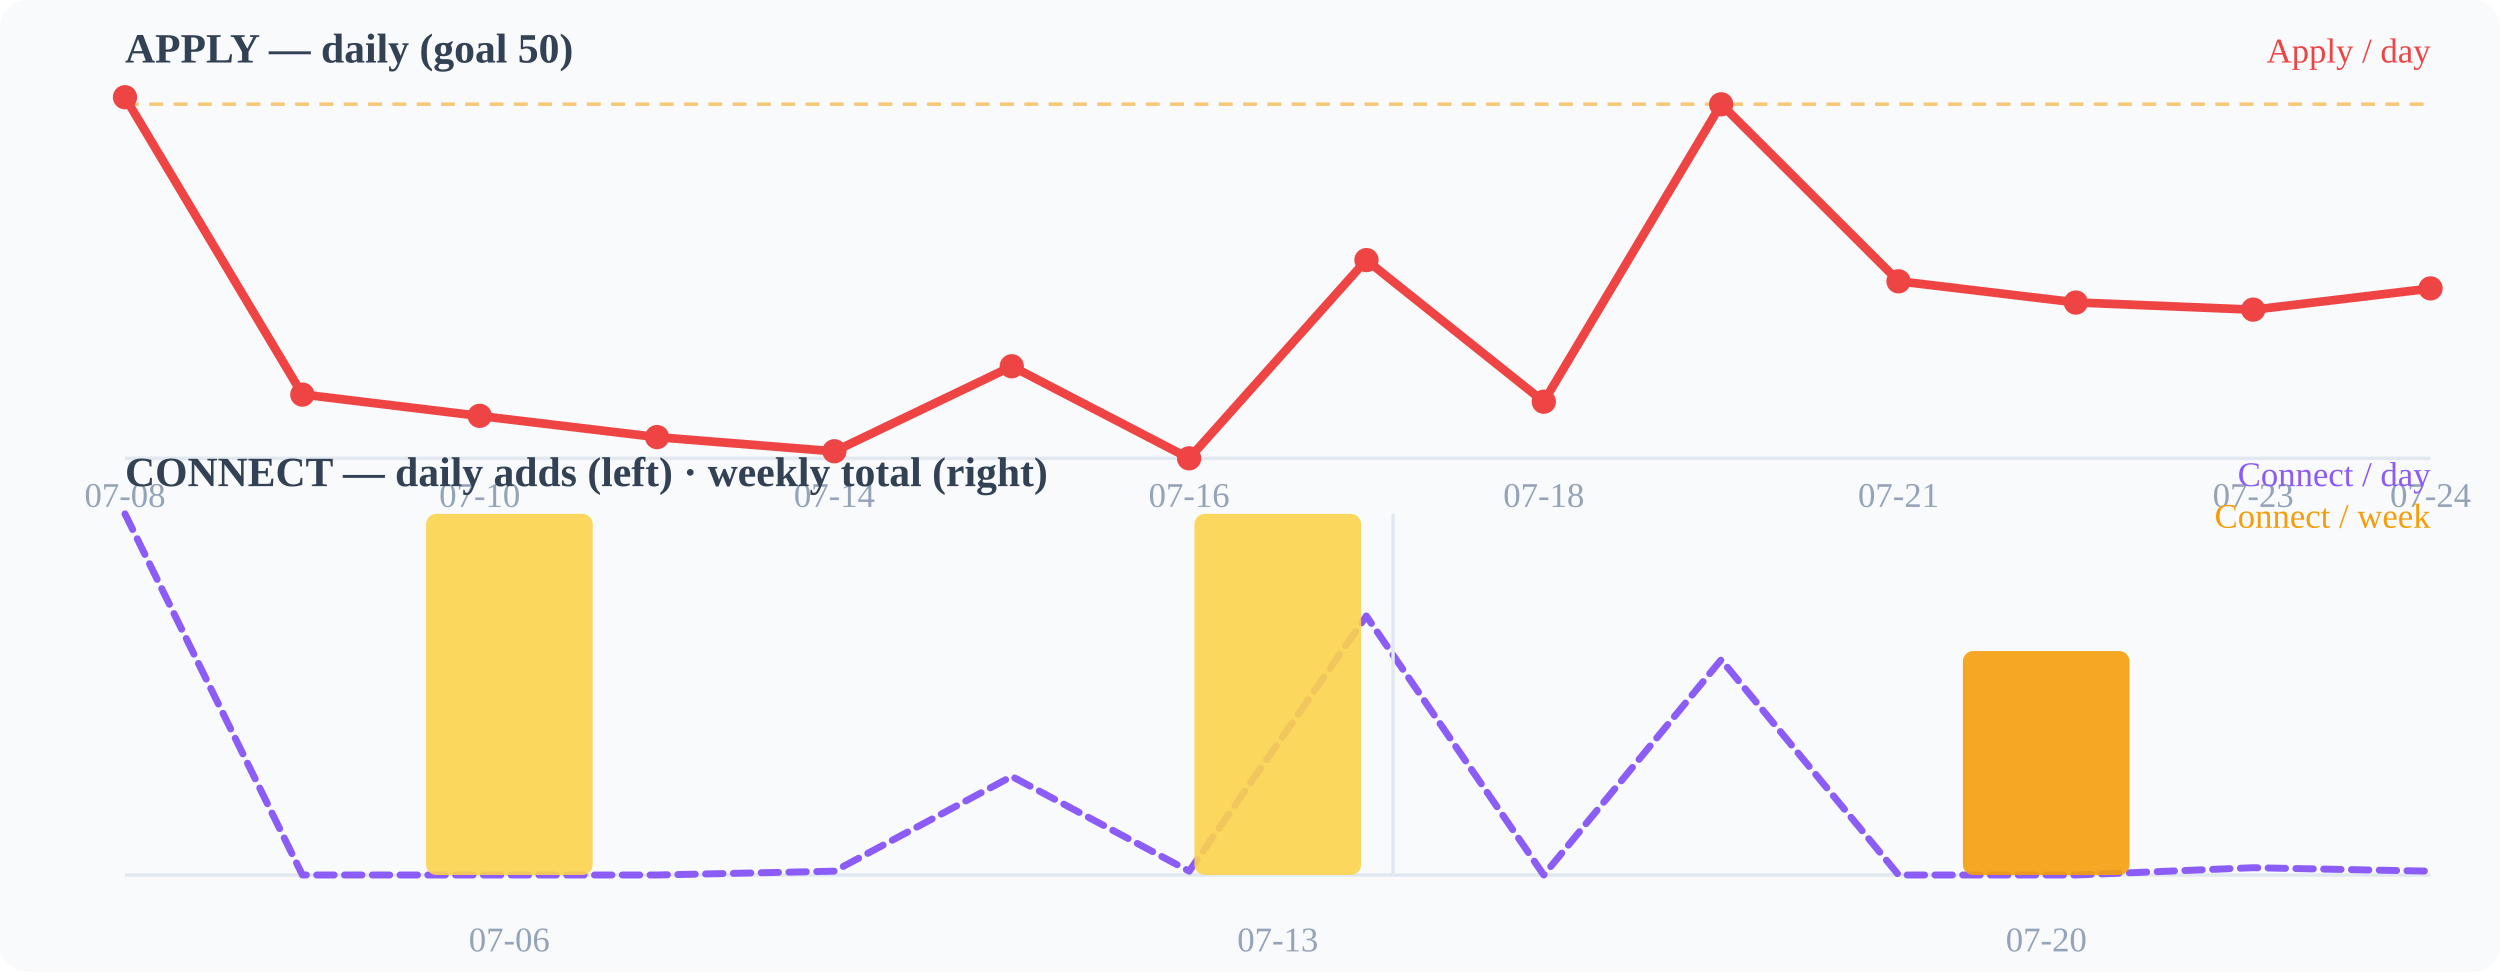
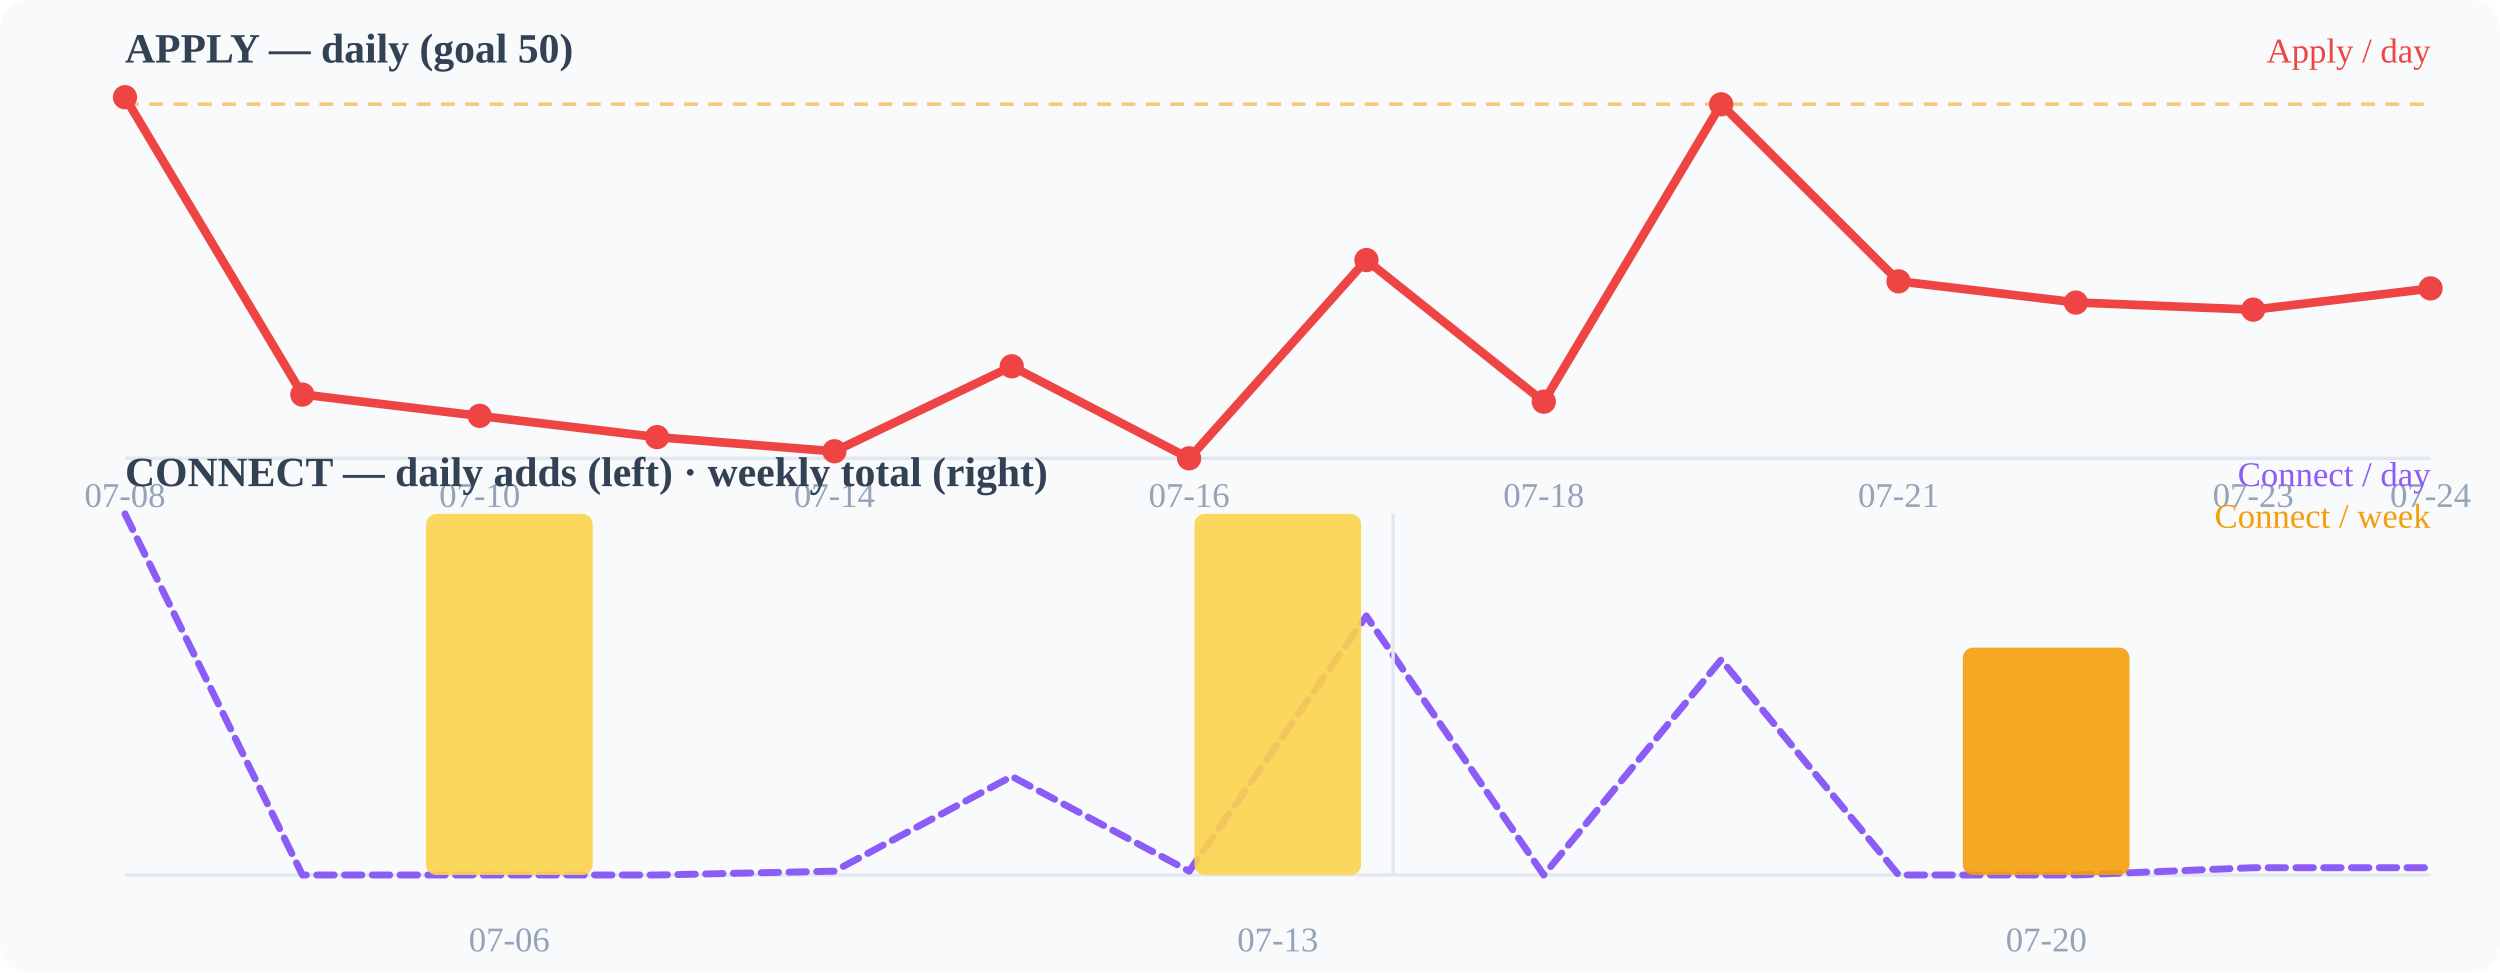
<svg xmlns="http://www.w3.org/2000/svg" width="720" height="280" viewBox="0 0 720 280">
  <rect width="720" height="280" fill="#f8fafc" rx="8" />
  <text x="36" y="18" font-size="12" font-weight="600" fill="#334155">APPLY — daily (goal 50)</text>
  <line x1="36" y1="132" x2="700" y2="132" stroke="#e2e8f0" stroke-width="1" />
  <line x1="36" y1="30.0" x2="700" y2="30.0" stroke="#f59e0b" stroke-width="1" stroke-dasharray="4 3" opacity="0.55" />
  <polyline points="36.0,28.0 87.1,113.6 138.2,119.8 189.2,125.9 240.3,130.0 291.4,105.5 342.5,132.0 393.5,74.9 444.6,115.7 495.7,30.0 546.8,81.0 597.8,87.1 648.9,89.2 700.0,83.1" fill="none" stroke="#ef4444" stroke-width="2.5" stroke-linecap="round" stroke-linejoin="round" />
  <circle cx="36" cy="28" r="3.5" fill="#ef4444" />
  <circle cx="87.077" cy="113.647" r="3.5" fill="#ef4444" />
  <circle cx="138.154" cy="119.765" r="3.5" fill="#ef4444" />
  <circle cx="189.231" cy="125.882" r="3.5" fill="#ef4444" />
  <circle cx="240.308" cy="129.961" r="3.5" fill="#ef4444" />
  <circle cx="291.385" cy="105.49" r="3.5" fill="#ef4444" />
  <circle cx="342.462" cy="132" r="3.5" fill="#ef4444" />
  <circle cx="393.538" cy="74.902" r="3.5" fill="#ef4444" />
  <circle cx="444.615" cy="115.686" r="3.5" fill="#ef4444" />
  <circle cx="495.692" cy="30.039" r="3.5" fill="#ef4444" />
  <circle cx="546.769" cy="81.02" r="3.5" fill="#ef4444" />
  <circle cx="597.846" cy="87.137" r="3.5" fill="#ef4444" />
  <circle cx="648.923" cy="89.176" r="3.5" fill="#ef4444" />
  <circle cx="700" cy="83.059" r="3.5" fill="#ef4444" />
  <text x="36" y="146" font-size="10" fill="#94a3b8" text-anchor="middle">07-08</text>
  <text x="138.154" y="146" font-size="10" fill="#94a3b8" text-anchor="middle">07-10</text>
  <text x="240.308" y="146" font-size="10" fill="#94a3b8" text-anchor="middle">07-14</text>
  <text x="342.462" y="146" font-size="10" fill="#94a3b8" text-anchor="middle">07-16</text>
  <text x="444.615" y="146" font-size="10" fill="#94a3b8" text-anchor="middle">07-18</text>
  <text x="546.769" y="146" font-size="10" fill="#94a3b8" text-anchor="middle">07-21</text>
  <text x="648.923" y="146" font-size="10" fill="#94a3b8" text-anchor="middle">07-23</text>
  <text x="700" y="146" font-size="10" fill="#94a3b8" text-anchor="middle">07-24</text>
  <text x="36" y="140" font-size="12" font-weight="600" fill="#334155">CONNECT — daily adds (left) · weekly total (right)</text>
  <line x1="36" y1="252" x2="700" y2="252" stroke="#e2e8f0" stroke-width="1" />
-   <polyline points="36.0,148.0 87.1,252.0 138.2,252.0 189.2,252.0 240.3,250.9 291.4,223.6 342.5,250.9 393.5,177.4 444.6,252.0 495.7,190.0 546.8,252.0 597.8,252.0 648.9,249.9 700.0,250.9" fill="none" stroke="#8b5cf6" stroke-width="2" stroke-linecap="round" stroke-linejoin="round" stroke-dasharray="5 3" />
+   <polyline points="36.0,148.0 87.1,252.0 138.2,252.0 189.2,252.0 240.3,250.9 291.4,223.6 342.5,250.9 393.5,177.4 444.6,252.0 495.7,190.0 546.8,252.0 597.8,252.0 648.9,249.9 700.0,249.9" fill="none" stroke="#8b5cf6" stroke-width="2" stroke-linecap="round" stroke-linejoin="round" stroke-dasharray="5 3" />
  <rect x="122.7" y="148.0" width="48" height="104.0" rx="3" fill="#fcd34d" opacity="0.9" />
  <rect x="344.0" y="148.0" width="48" height="104.0" rx="3" fill="#fcd34d" opacity="0.9" />
-   <rect x="565.3" y="187.5" width="48" height="64.5" rx="3" fill="#f59e0b" opacity="0.9" />
+   <rect x="565.3" y="186.5" width="48" height="65.5" rx="3" fill="#f59e0b" opacity="0.9" />
  <line x1="401.2" y1="148" x2="401.2" y2="252" stroke="#e2e8f0" stroke-width="1" />
  <text x="146.667" y="274" font-size="10" fill="#94a3b8" text-anchor="middle">07-06</text>
  <text x="368" y="274" font-size="10" fill="#94a3b8" text-anchor="middle">07-13</text>
  <text x="589.333" y="274" font-size="10" fill="#94a3b8" text-anchor="middle">07-20</text>
  <text x="700" y="18" font-size="10" fill="#ef4444" text-anchor="end">Apply / day</text>
  <text x="700" y="140" font-size="10" fill="#8b5cf6" text-anchor="end">Connect / day</text>
  <text x="700" y="152" font-size="10" fill="#f59e0b" text-anchor="end">Connect / week</text>
</svg>
